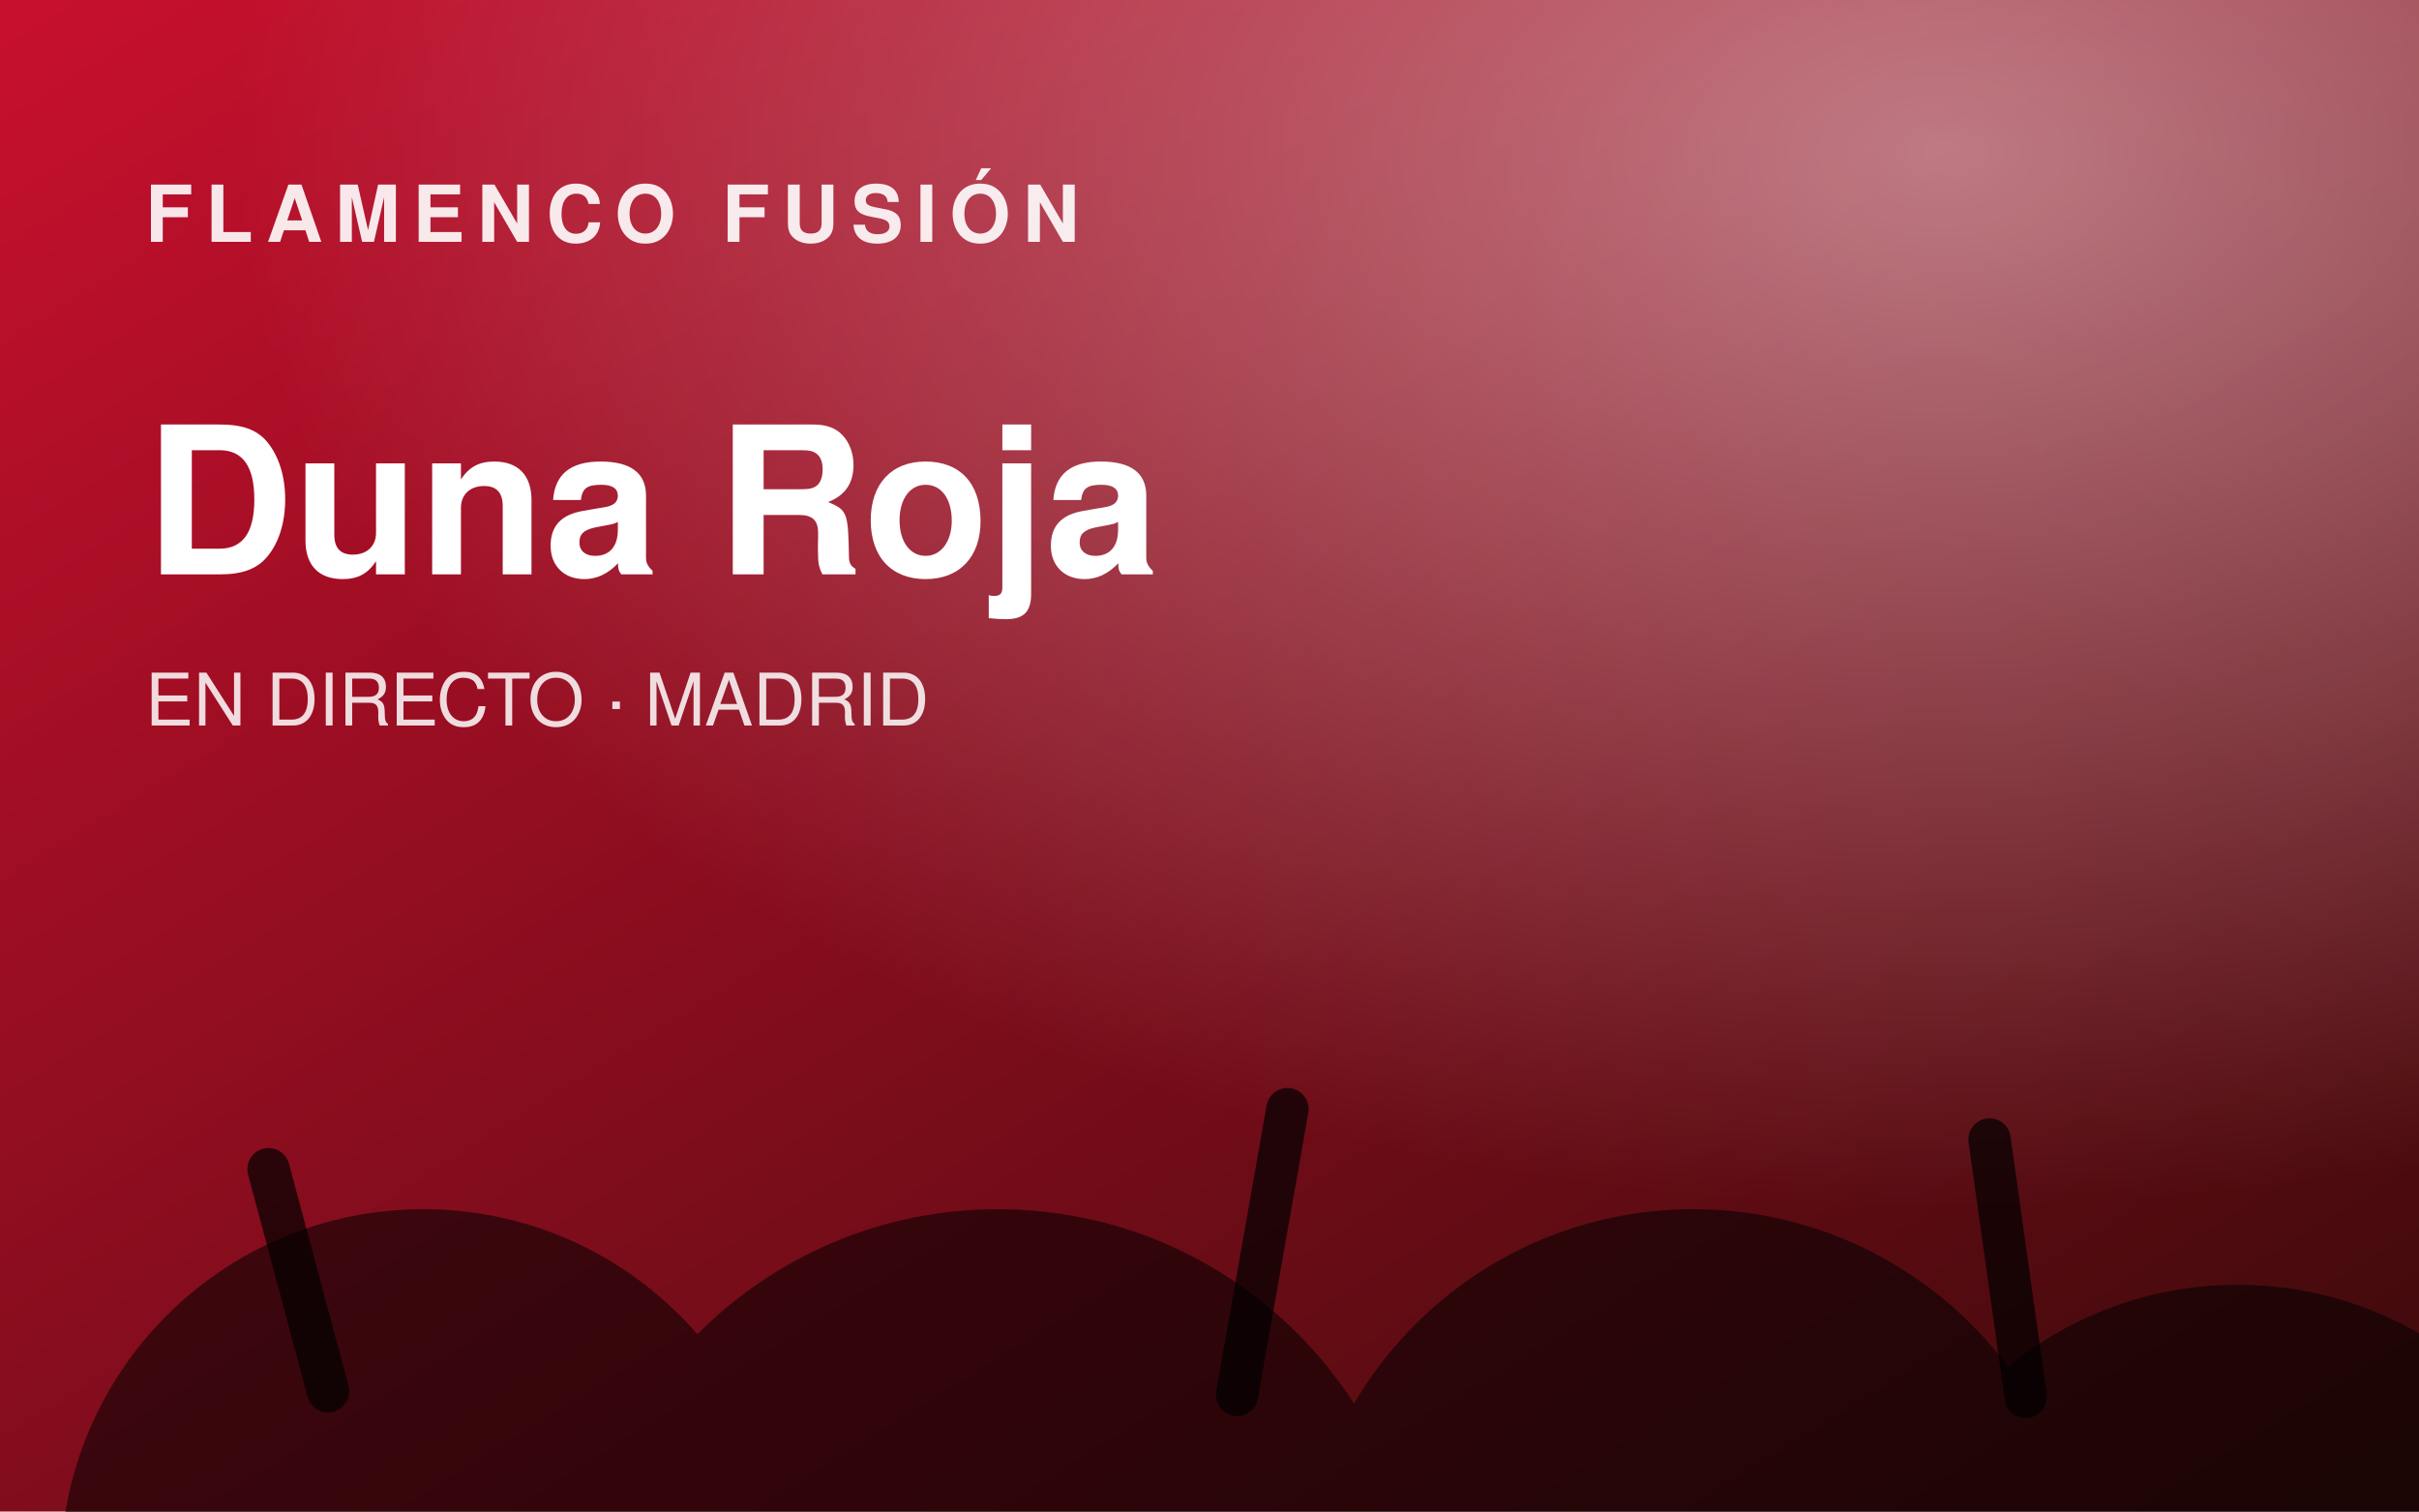
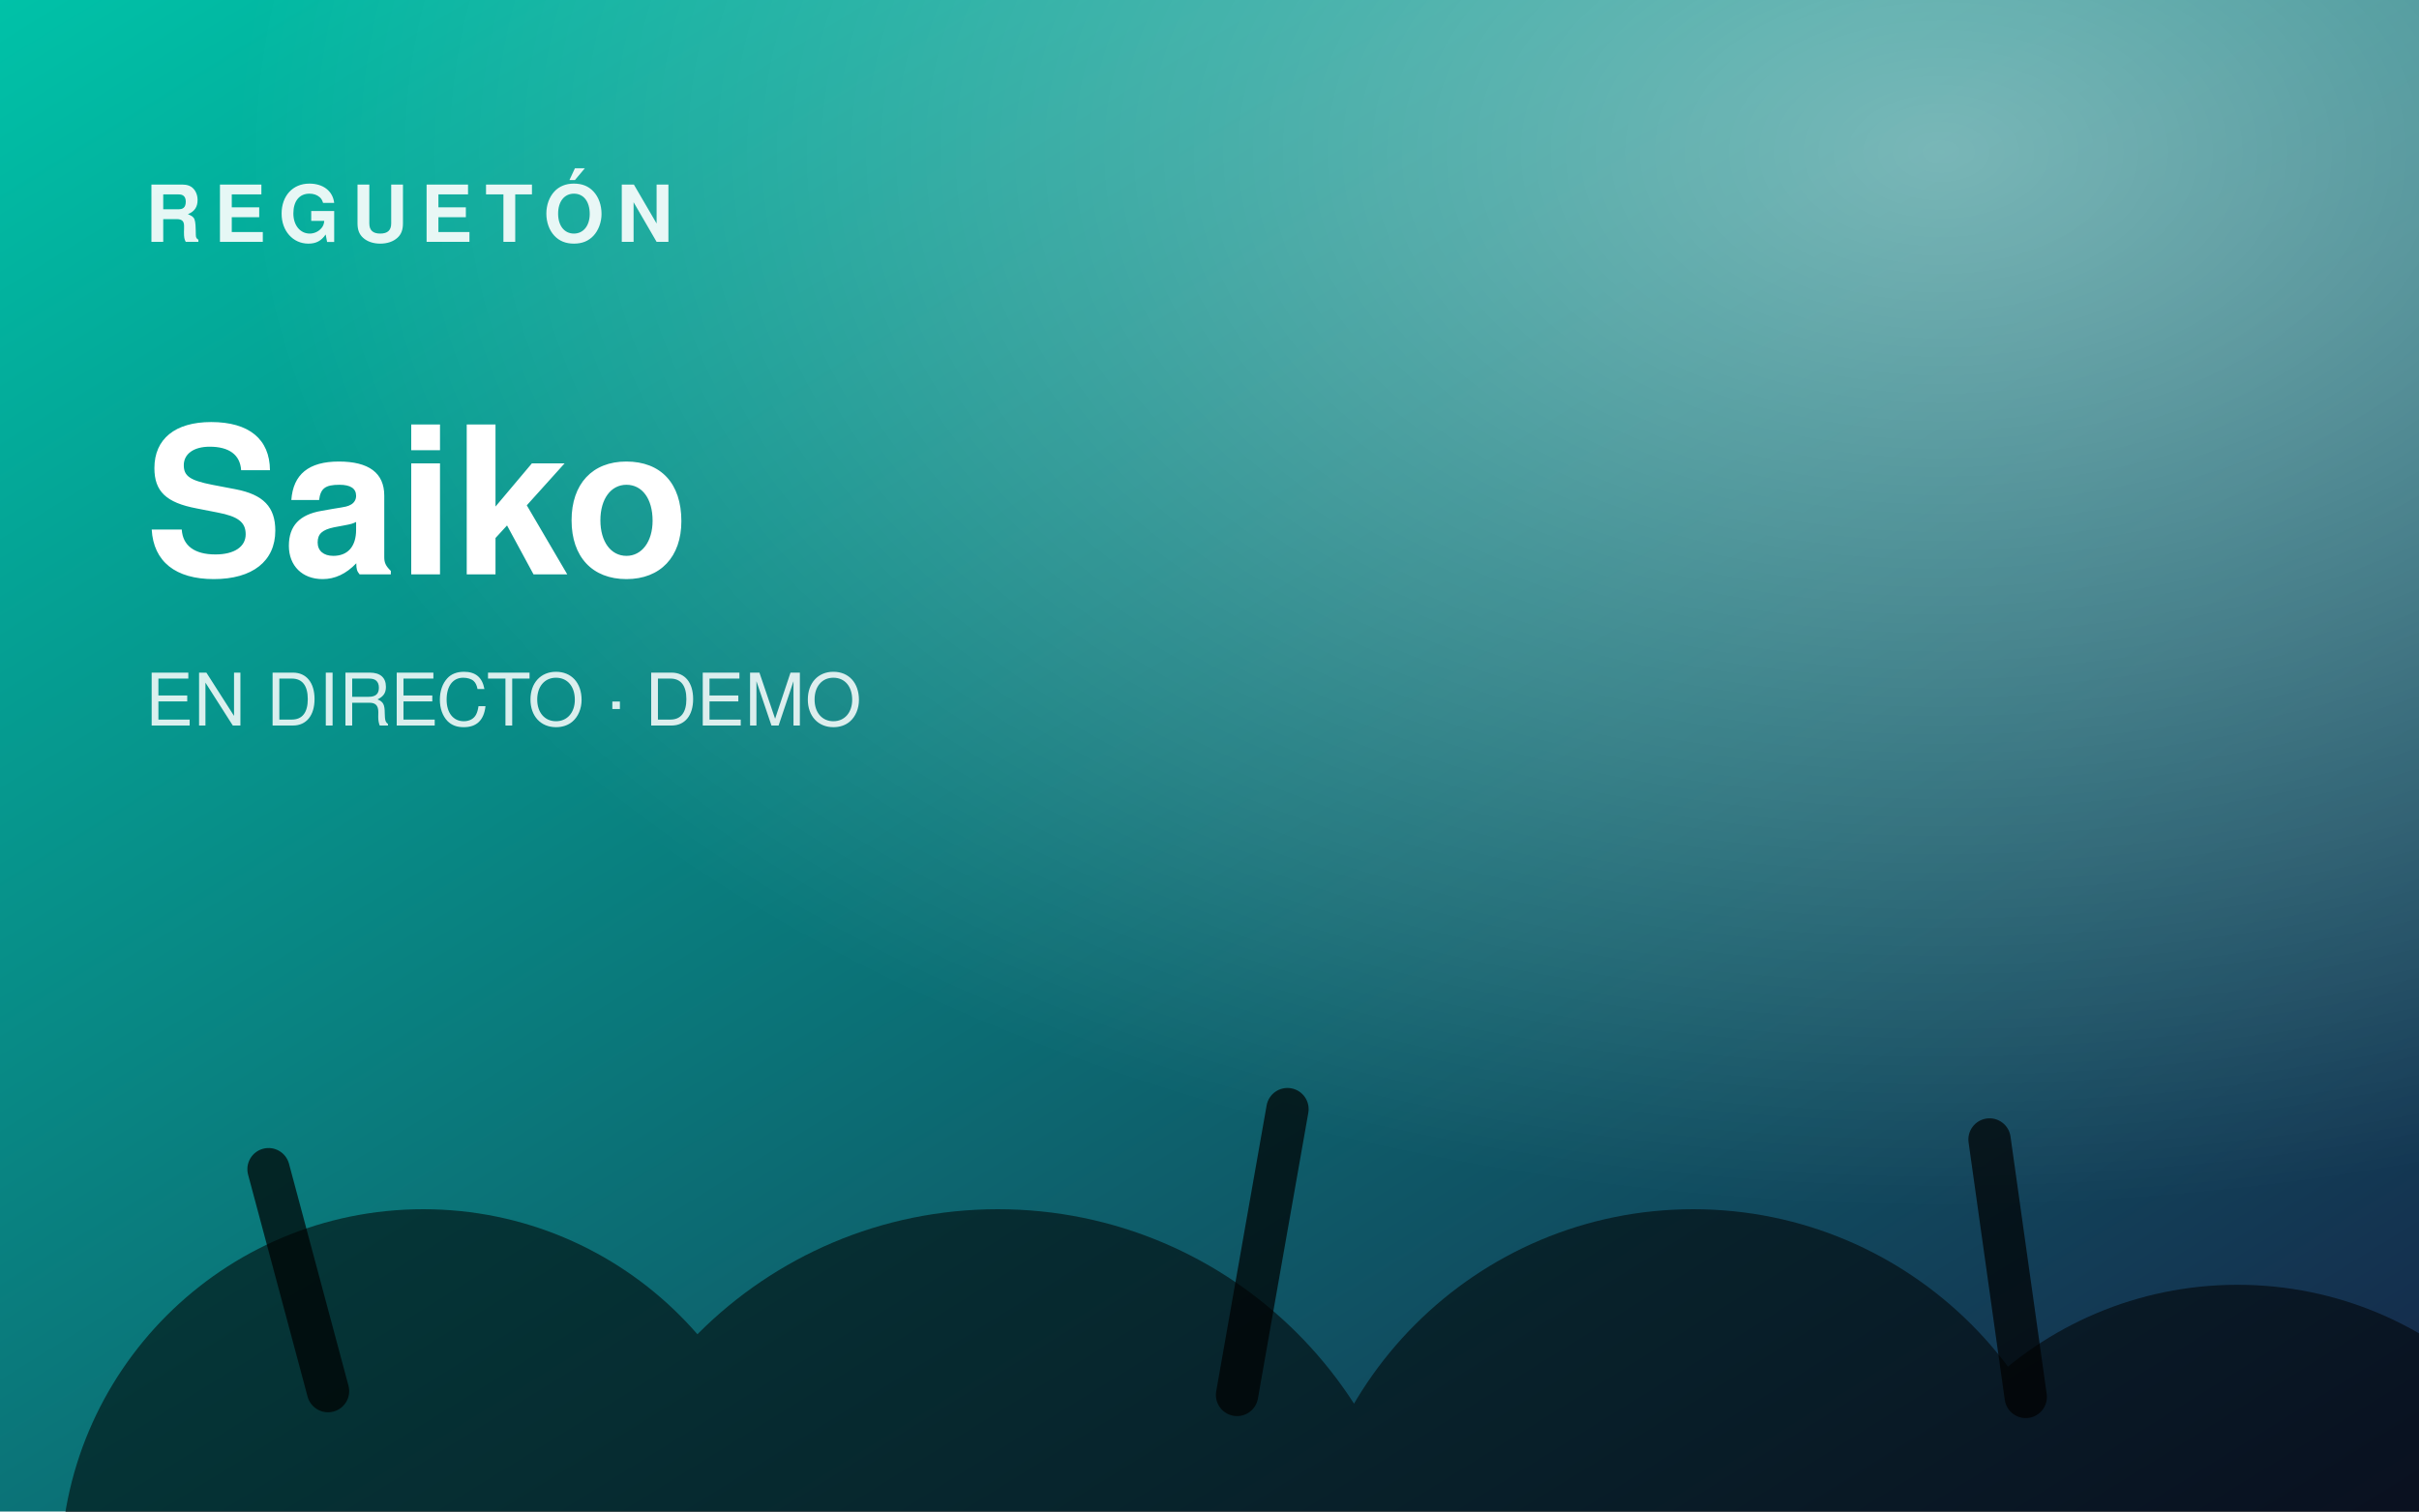
<svg xmlns="http://www.w3.org/2000/svg" viewBox="0 0 800 500" width="800" height="500">
  <defs>
    <linearGradient id="g" x1="0" y1="0" x2="1" y2="1">
-       <stop offset="0" stop-color="#c8102e" />
-       <stop offset="1" stop-color="#3b0a0a" />
+       <stop offset="0" stop-color="#00c2a8" />
+       <stop offset="1" stop-color="#162447" />
    </linearGradient>
    <radialGradient id="l" cx="0.8" cy="0.1" r="0.7">
      <stop offset="0" stop-color="#ffffff" stop-opacity="0.45" />
      <stop offset="1" stop-color="#ffffff" stop-opacity="0" />
    </radialGradient>
  </defs>
  <rect width="800" height="500" fill="url(#g)" />
  <rect width="800" height="500" fill="url(#l)" />
  <g fill="#000" opacity="0.55">
    <circle cx="140" cy="520" r="120" />
    <circle cx="330" cy="540" r="140" />
    <circle cx="560" cy="530" r="130" />
    <circle cx="740" cy="545" r="120" />
  </g>
  <g fill="#000" opacity="0.7">
    <rect x="80" y="380" width="14" height="90" rx="7" transform="rotate(-15 87 380)" />
    <rect x="420" y="360" width="14" height="110" rx="7" transform="rotate(10 427 360)" />
    <rect x="650" y="370" width="14" height="100" rx="7" transform="rotate(-8 657 370)" />
  </g>
-   <text x="48" y="80" font-family="Helvetica, Arial, sans-serif" font-size="26" font-weight="700" letter-spacing="4" fill="#fff" opacity="0.9">FLAMENCO FUSIÓN</text>
-   <text x="48" y="190" font-family="Helvetica, Arial, sans-serif" font-size="68" font-weight="800" fill="#fff">Duna Roja</text>
-   <text x="48" y="240" font-family="Helvetica, Arial, sans-serif" font-size="24" fill="#fff" opacity="0.85">EN DIRECTO · MADRID</text>
+   <text x="48" y="80" font-family="Helvetica, Arial, sans-serif" font-size="26" font-weight="700" letter-spacing="4" fill="#fff" opacity="0.9">REGUETÓN</text>
+   <text x="48" y="190" font-family="Helvetica, Arial, sans-serif" font-size="68" font-weight="800" fill="#fff">Saiko</text>
+   <text x="48" y="240" font-family="Helvetica, Arial, sans-serif" font-size="24" fill="#fff" opacity="0.85">EN DIRECTO · DEMO</text>
</svg>
